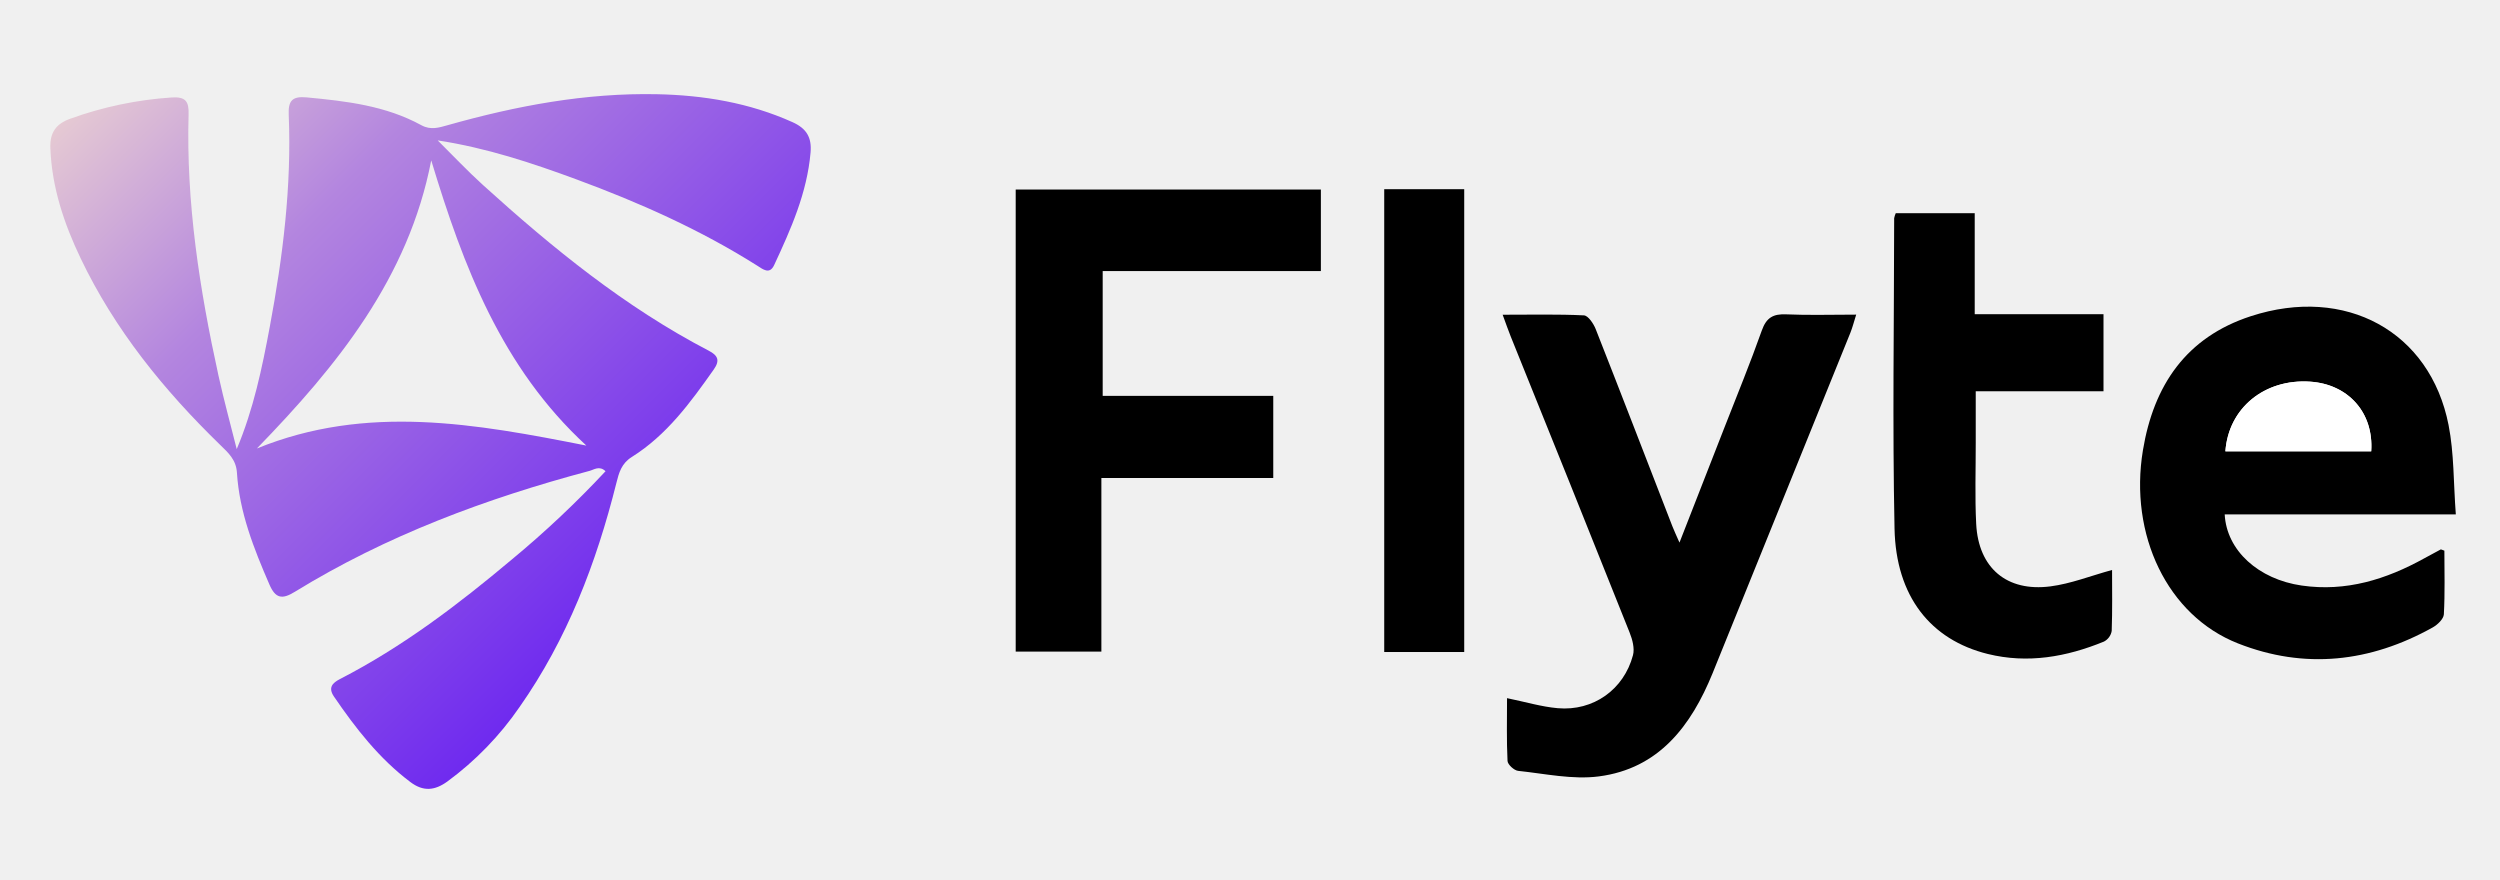
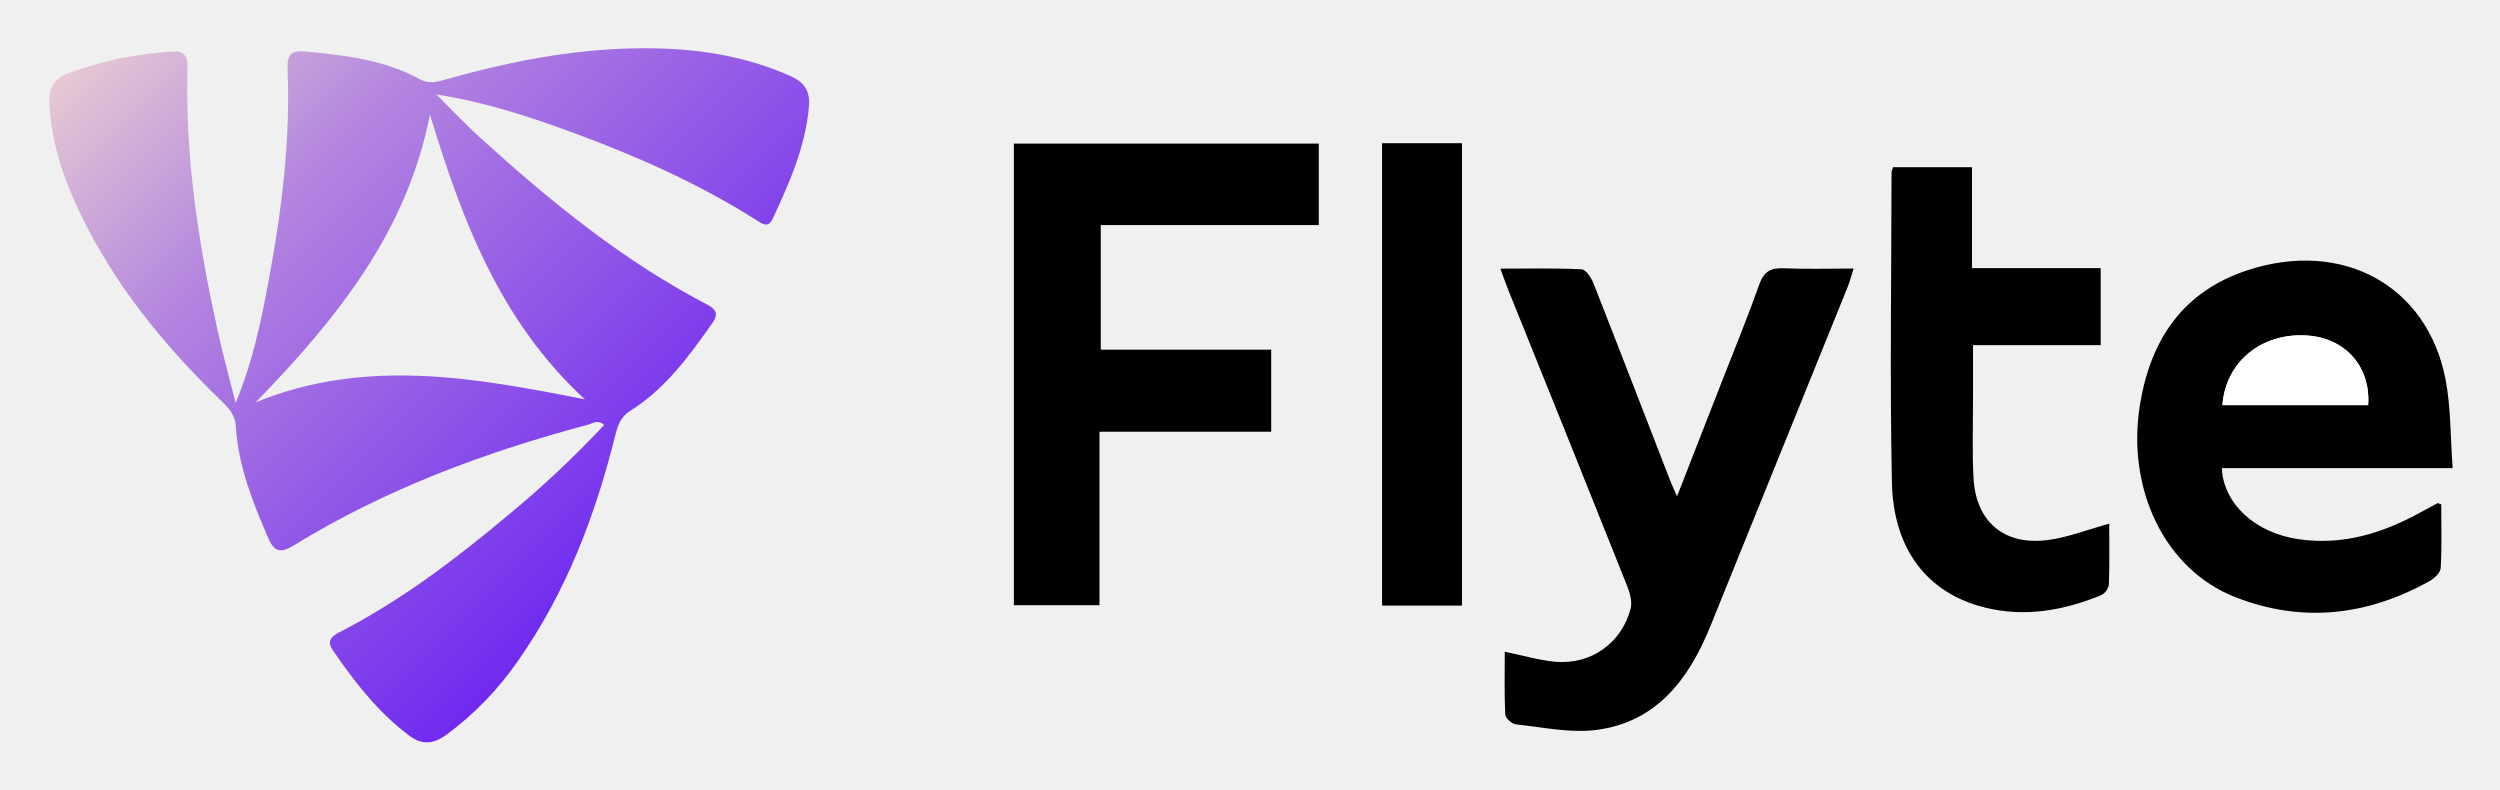
- <svg xmlns="http://www.w3.org/2000/svg" id="Layer_1" data-name="Layer 1" viewBox="0 0 1224 430.734">
+ <svg xmlns="http://www.w3.org/2000/svg" role="img" viewBox="0.44 22.44 1225.12 387.12">
  <defs>
-     <style>.cls-1{fill:#fff;}.cls-2{fill:url(#linear-gradient);}</style>
-     <linearGradient id="linear-gradient" x1="81.595" y1="8.348" x2="338.7" y2="265.453" gradientUnits="userSpaceOnUse">
+     <linearGradient id="a" x1="81.595" x2="338.7" y1="8.348" y2="265.453" gradientUnits="userSpaceOnUse">
      <stop offset="0" stop-color="#e5c9d3" />
-       <stop offset="0.33" stop-color="#b385df" />
+       <stop offset=".33" stop-color="#b385df" />
      <stop offset="1" stop-color="#6f2aef" />
    </linearGradient>
  </defs>
-   <path d="M539.236,234.026V319.022H497.285V92.799H646.7v39.931H539.876v61.073h83.513v40.222Z" />
-   <path d="M1202.365,251.84H1089.211c.924,17.705,16.547,31.786,37.704,34.844,21.75,3.144,41.38-3.008,60.099-13.375q3.953-2.189,7.951-4.295c.166-.088.505.152,1.804.589,0,10.146.323,20.682-.256,31.168-.125,2.267-3.083,5.098-5.437,6.412-30.571,17.061-62.675,20.715-95.393,7.815-34.568-13.629-53.347-53.21-46.511-94.542,5.271-31.868,21.2-55.338,52.822-65.643,46.42-15.127,87.805,7.484,96.82,53.264C1201.534,221.889,1201.197,236.304,1202.365,251.84ZM1089.551,220.96h71.397c1.297-18.882-11.195-32.879-29.975-34.105C1108.715,185.402,1091.055,199.793,1089.551,220.96Z" />
-   <path d="M737.842,341.815c8.991,1.837,16.842,4.215,24.84,4.918,17.37,1.528,32.346-9.081,36.823-25.932.887-3.341-.274-7.677-1.638-11.097q-28.952-72.58-58.241-145.025c-1.218-3.028-2.276-6.121-3.928-10.589,14.034,0,26.935-.308,39.791.313,2.065.1,4.708,4.045,5.767,6.732,12.651,32.116,25.049,64.332,37.532,96.514.817,2.105,1.796,4.147,3.481,8.009C830.05,245.748,837.186,227.515,844.3,209.273c6.163-15.802,12.632-31.497,18.286-47.48,2.242-6.337,5.62-8.175,11.995-7.887,10.885.491,21.808.135,34.211.135-1.125,3.54-1.801,6.284-2.849,8.879q-33.68,83.401-67.484,166.752c-10.458,25.64-26.223,46.655-55.707,50.462-12.843,1.658-26.332-1.34-39.475-2.721-1.959-.206-5.105-3.085-5.191-4.851C737.586,362.392,737.842,352.186,737.842,341.815Z" />
-   <path d="M1034.068,279.059c0,9.502.19,19.692-.176,29.861a7.24,7.24,0,0,1-3.784,5.19c-18.337,7.516-37.311,10.908-56.888,6.076-28.021-6.917-44.976-28.241-45.657-61.356-1.041-50.649-.229-101.337-.178-152.008a11.336,11.336,0,0,1,.772-2.442h38.666v49.45h63.051v37.748H967.319c0,8.852-.012,16.9.003,24.948.026,13.35-.463,26.727.226,40.043,1.113,21.487,14.936,33.307,36.373,30.517C1013.898,285.788,1023.544,281.947,1034.068,279.059Z" />
-   <path d="M716.882,319.224H677.717V92.63h39.165Z" />
-   <path class="cls-1" d="M1089.551,220.96c1.503-21.167,19.163-35.559,41.422-34.105,18.78,1.226,31.271,15.224,29.975,34.105Z" />
-   <path class="cls-2" d="M115.902,219.884c8.212-19.516,12.393-39.595,16.157-59.746,6.417-34.356,10.756-68.94,9.298-103.999-.277-6.662,1.599-9.138,8.774-8.461,19.428,1.835,38.692,4.055,56.157,13.623,4.623,2.533,8.681,1.173,13.101-.073,33.428-9.425,67.326-15.818,102.248-15.1,22.948.472,45.202,4.176,66.369,13.676,6.92,3.106,9.484,7.522,8.846,14.869-1.716,19.768-9.618,37.486-17.825,55.103-2.243,4.816-5.505,2.046-8.273.298C342.901,112.483,312.991,99.174,282.185,87.81,260.319,79.745,238.206,72.404,214.293,68.74c7.379,7.302,14.496,14.893,22.183,21.855,34.033,30.824,69.5,59.748,110.491,81.091,4.522,2.355,5.62,4.769,2.516,9.175-11.395,16.181-23.052,32.163-40.149,42.876-5.085,3.186-6.301,7.718-7.561,12.75-9.802,39.146-24.044,76.395-47.4,109.673A152.158,152.158,0,0,1,219.066,382.599c-6.247,4.52-11.811,5.052-18.142.293-15.278-11.483-26.766-26.271-37.416-41.857-2.927-4.283-.849-6.628,2.916-8.565,30.697-15.789,57.972-36.52,84.263-58.628a487.588,487.588,0,0,0,45.784-43.131c-3.018-2.876-5.607-.759-7.865-.157-50.659,13.507-99.453,31.642-144.315,59.228-6.132,3.77-9.392,3.301-12.381-3.595-7.636-17.618-14.715-35.387-15.907-54.769-.39-6.35-4.273-9.771-8.142-13.532-27.617-26.838-51.637-56.389-68.351-91.347-8.164-17.075-14.127-34.791-14.858-54.027-.29-7.629,2.803-11.885,9.691-14.368A181.141,181.141,0,0,1,84.037,47.718c6.805-.454,8.477,1.943,8.298,8.082C91.078,99.169,97.708,141.669,106.953,183.839,109.603,195.927,112.901,207.873,115.902,219.884Zm95.229-141.37c-11.108,57.551-46.013,100.555-85.359,141.063,53.716-21.932,107.265-12.097,161.31-1.422C245.616,179.99,226.824,130.415,211.131,78.514Z" />
+   <path d="M539.236 234.026V319.022h-41.95V92.799h149.414v39.931H539.876v61.073h83.513v40.222zm663.13 17.814h-113.154c.924 17.705 16.547 31.786 37.704 34.844 21.75 3.144 41.38-3.008 60.099-13.375q3.953-2.189 7.951-4.295c.166-.088.505.152 1.804.589 0 10.146.323 20.682-.256 31.168-.125 2.267-3.083 5.098-5.437 6.412-30.571 17.061-62.675 20.715-95.393 7.815-34.568-13.629-53.347-53.21-46.511-94.542 5.271-31.868 21.2-55.338 52.822-65.643 46.42-15.127 87.805 7.484 96.82 53.264 2.72 13.812 2.383 28.227 3.551 43.763zm-112.814-30.88h71.397c1.297-18.882-11.195-32.879-29.975-34.105-22.259-1.454-39.919 12.938-41.422 34.105zM737.842 341.815c8.991 1.837 16.842 4.215 24.84 4.918 17.37 1.528 32.346-9.081 36.823-25.932.887-3.341-.274-7.677-1.638-11.097q-28.952-72.58-58.241-145.025c-1.218-3.028-2.276-6.121-3.928-10.589 14.034 0 26.935-.308 39.791.313 2.065.1 4.708 4.045 5.767 6.732 12.651 32.116 25.049 64.332 37.532 96.514.817 2.105 1.796 4.147 3.481 8.009 7.781-19.911 14.917-38.145 22.031-56.386 6.163-15.802 12.632-31.497 18.286-47.48 2.242-6.337 5.62-8.175 11.995-7.887 10.885.491 21.808.135 34.211.135-1.125 3.54-1.801 6.284-2.849 8.879q-33.68 83.401-67.484 166.752c-10.458 25.64-26.223 46.655-55.707 50.462-12.843 1.658-26.332-1.34-39.475-2.721-1.959-.206-5.105-3.085-5.191-4.851-.499-10.169-.243-20.375-.243-30.746zm296.226-62.756c0 9.502.19 19.692-.176 29.861a7.24 7.24 0 0 1-3.784 5.19c-18.337 7.516-37.311 10.908-56.888 6.076-28.021-6.917-44.976-28.241-45.657-61.356-1.041-50.649-.229-101.337-.178-152.008a11.336 11.336 0 0 1 .772-2.442h38.666v49.45h63.051v37.748h-62.557c0 8.852-.012 16.9.003 24.948.026 13.35-.463 26.727.226 40.043 1.113 21.487 14.936 33.307 36.373 30.517 9.977-1.299 19.623-5.139 30.147-8.027zm-317.186 40.164h-39.165V92.63h39.165z" />
+   <path fill="#fff" d="M1089.551 220.96c1.503-21.167 19.163-35.559 41.422-34.105 18.78 1.226 31.271 15.224 29.975 34.105z" />
+   <path fill="url(#a)" d="M115.902 219.884c8.212-19.516 12.393-39.595 16.157-59.746 6.417-34.356 10.756-68.94 9.298-103.999-.277-6.662 1.599-9.138 8.774-8.461 19.428 1.835 38.692 4.055 56.157 13.623 4.623 2.533 8.681 1.173 13.101-.073 33.428-9.425 67.326-15.818 102.248-15.1 22.948.472 45.202 4.176 66.369 13.676 6.92 3.106 9.484 7.522 8.846 14.869-1.716 19.768-9.618 37.486-17.825 55.103-2.243 4.816-5.505 2.046-8.273.298-27.853-17.591-57.763-30.901-88.57-42.264-21.866-8.066-43.979-15.407-67.892-19.071 7.379 7.302 14.496 14.893 22.183 21.855 34.033 30.824 69.5 59.748 110.491 81.091 4.522 2.355 5.62 4.769 2.516 9.175-11.395 16.181-23.052 32.163-40.149 42.876-5.085 3.186-6.301 7.718-7.561 12.75-9.802 39.146-24.044 76.395-47.4 109.673A152.158 152.158 0 0 1 219.066 382.599c-6.247 4.52-11.811 5.052-18.142.293-15.278-11.483-26.766-26.271-37.416-41.857-2.927-4.283-.849-6.628 2.916-8.565 30.697-15.789 57.972-36.52 84.263-58.628a487.588 487.588 0 0 0 45.784-43.131c-3.018-2.876-5.607-.759-7.865-.157-50.659 13.507-99.453 31.642-144.315 59.228-6.132 3.77-9.392 3.301-12.381-3.595-7.636-17.618-14.715-35.387-15.907-54.769-.39-6.35-4.273-9.771-8.142-13.532-27.617-26.838-51.637-56.389-68.351-91.347-8.164-17.075-14.127-34.791-14.858-54.027-.29-7.629 2.803-11.885 9.691-14.368a181.141 181.141 0 0 1 49.694-10.426c6.805-.454 8.477 1.943 8.298 8.082-1.258 43.368 5.372 85.868 14.617 128.039 2.65 12.088 5.948 24.034 8.949 36.045zm95.229-141.37c-11.108 57.551-46.013 100.555-85.359 141.063 53.716-21.932 107.265-12.097 161.31-1.422-41.466-38.165-60.258-87.74-75.951-139.641z" />
</svg>
